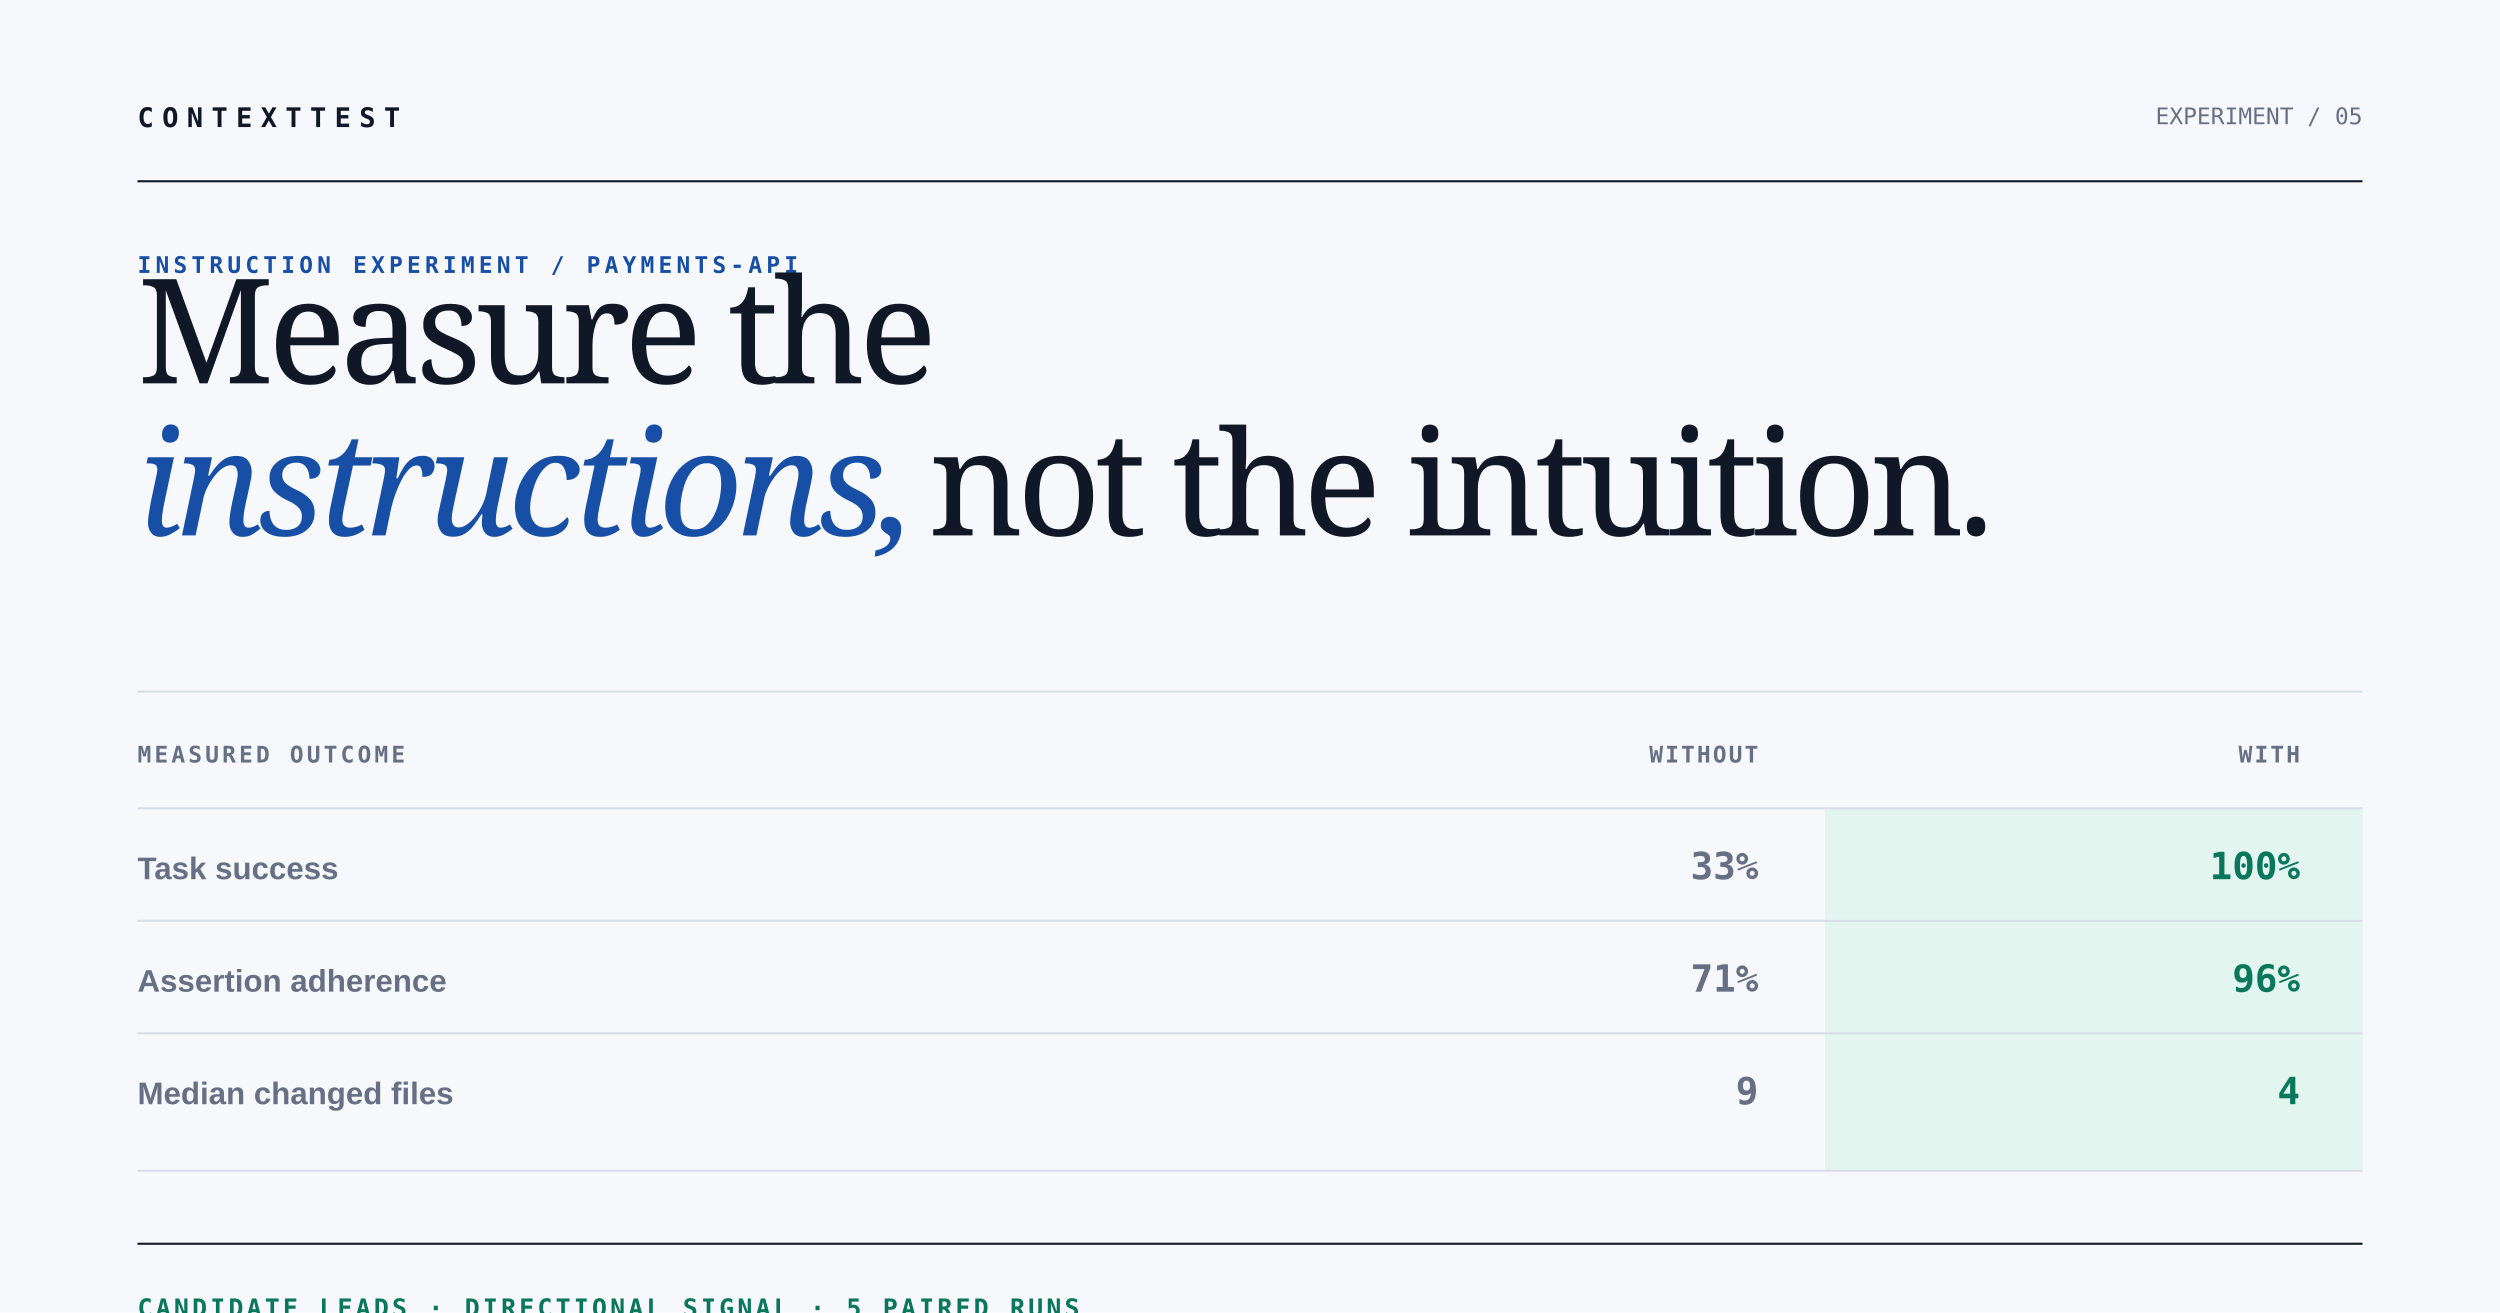
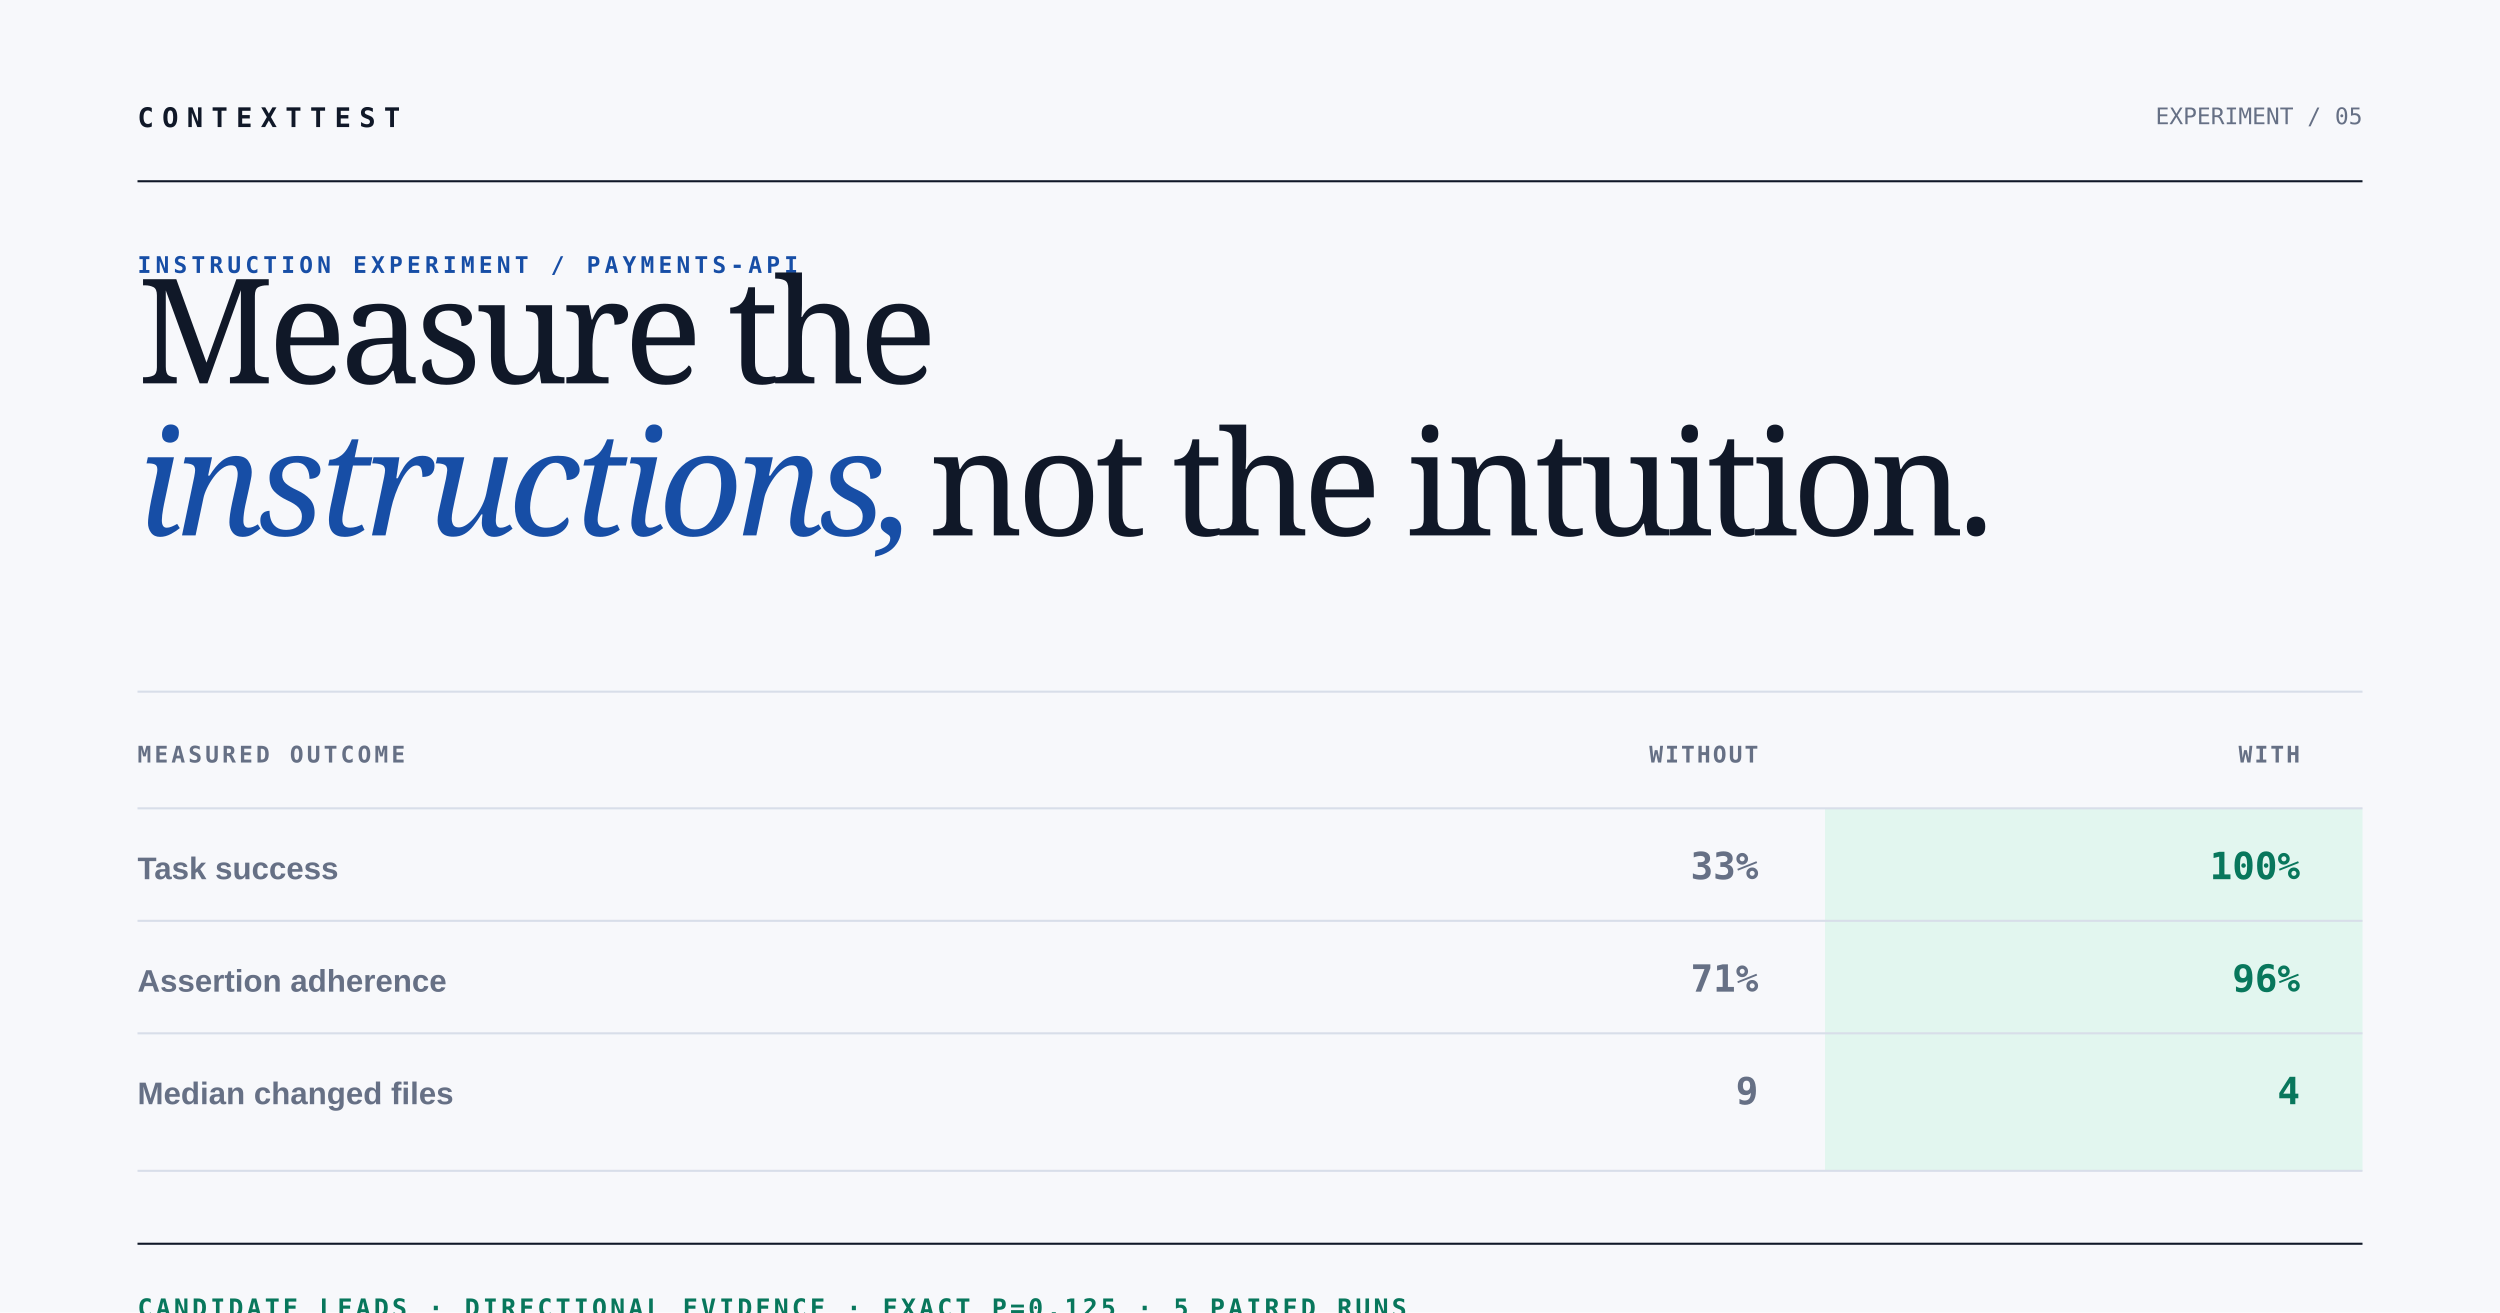
<svg xmlns="http://www.w3.org/2000/svg" viewBox="0 0 1200 630" role="img" aria-labelledby="title desc">
  <rect width="1200" height="630" fill="#f7f8fb" />
  <g transform="translate(66 52)">
    <text x="0" y="0" dominant-baseline="hanging" fill="#101828" font-family="ui-monospace, monospace" font-size="13" font-weight="700" letter-spacing="4">CONTEXTTEST</text>
    <text x="1068" y="0" text-anchor="end" dominant-baseline="hanging" fill="#667085" font-family="ui-monospace, monospace" font-size="11">EXPERIMENT / 05</text>
    <path d="M0 35H1068" stroke="#101828" stroke-width="1" />
    <text x="0" y="79" fill="#174ea6" font-family="ui-monospace, monospace" font-size="11" font-weight="700" letter-spacing="2">INSTRUCTION EXPERIMENT / PAYMENTS-API</text>
    <text x="0" y="132" fill="#101828" font-family="Georgia, serif" font-size="70" letter-spacing="-3">Measure the</text>
    <text x="0" y="205" fill="#174ea6" font-family="Georgia, serif" font-size="70" font-style="italic" letter-spacing="-3">instructions,</text>
    <text x="380" y="205" fill="#101828" font-family="Georgia, serif" font-size="70" letter-spacing="-3">not the intuition.</text>
    <path d="M0 280H1068" stroke="#d8dee9" />
    <text x="0" y="314" fill="#667085" font-family="ui-monospace, monospace" font-size="11" font-weight="700" letter-spacing="1.5">MEASURED OUTCOME</text>
    <text x="778" y="314" text-anchor="end" fill="#667085" font-family="ui-monospace, monospace" font-size="11" font-weight="700" letter-spacing="1">WITHOUT</text>
    <text x="1038" y="314" text-anchor="end" fill="#667085" font-family="ui-monospace, monospace" font-size="11" font-weight="700" letter-spacing="1">WITH</text>
    <rect x="810" y="336" width="258" height="174" fill="#e2f6ef" />
    <g fill="#667085" font-family="Arial, sans-serif" font-size="15" font-weight="600">
      <text x="0" y="370">Task success</text>
      <text x="0" y="424">Assertion adherence</text>
      <text x="0" y="478">Median changed files</text>
    </g>
    <g fill="#667085" font-family="ui-monospace, monospace" font-size="18" font-weight="700" text-anchor="end">
      <text x="778" y="370">33%</text>
      <text x="778" y="424">71%</text>
      <text x="778" y="478">9</text>
    </g>
    <g fill="#08775c" font-family="ui-monospace, monospace" font-size="18" font-weight="700" text-anchor="end">
      <text x="1038" y="370">100%</text>
      <text x="1038" y="424">96%</text>
      <text x="1038" y="478">4</text>
    </g>
    <g stroke="#d8dee9">
      <path d="M0 336H1068" />
      <path d="M0 390H1068" />
      <path d="M0 444H1068" />
      <path d="M0 510H1068" />
    </g>
    <path d="M0 545H1068" stroke="#101828" />
-     <text x="0" y="580" fill="#08775c" font-family="ui-monospace, monospace" font-size="12" font-weight="700" letter-spacing="1.5">CANDIDATE LEADS · DIRECTIONAL SIGNAL · 5 PAIRED RUNS</text>
+     <text x="0" y="580" fill="#08775c" font-family="ui-monospace, monospace" font-size="12" font-weight="700" letter-spacing="1.5">CANDIDATE LEADS · DIRECTIONAL EVIDENCE · EXACT P=0.125 · 5 PAIRED RUNS</text>
  </g>
</svg>
